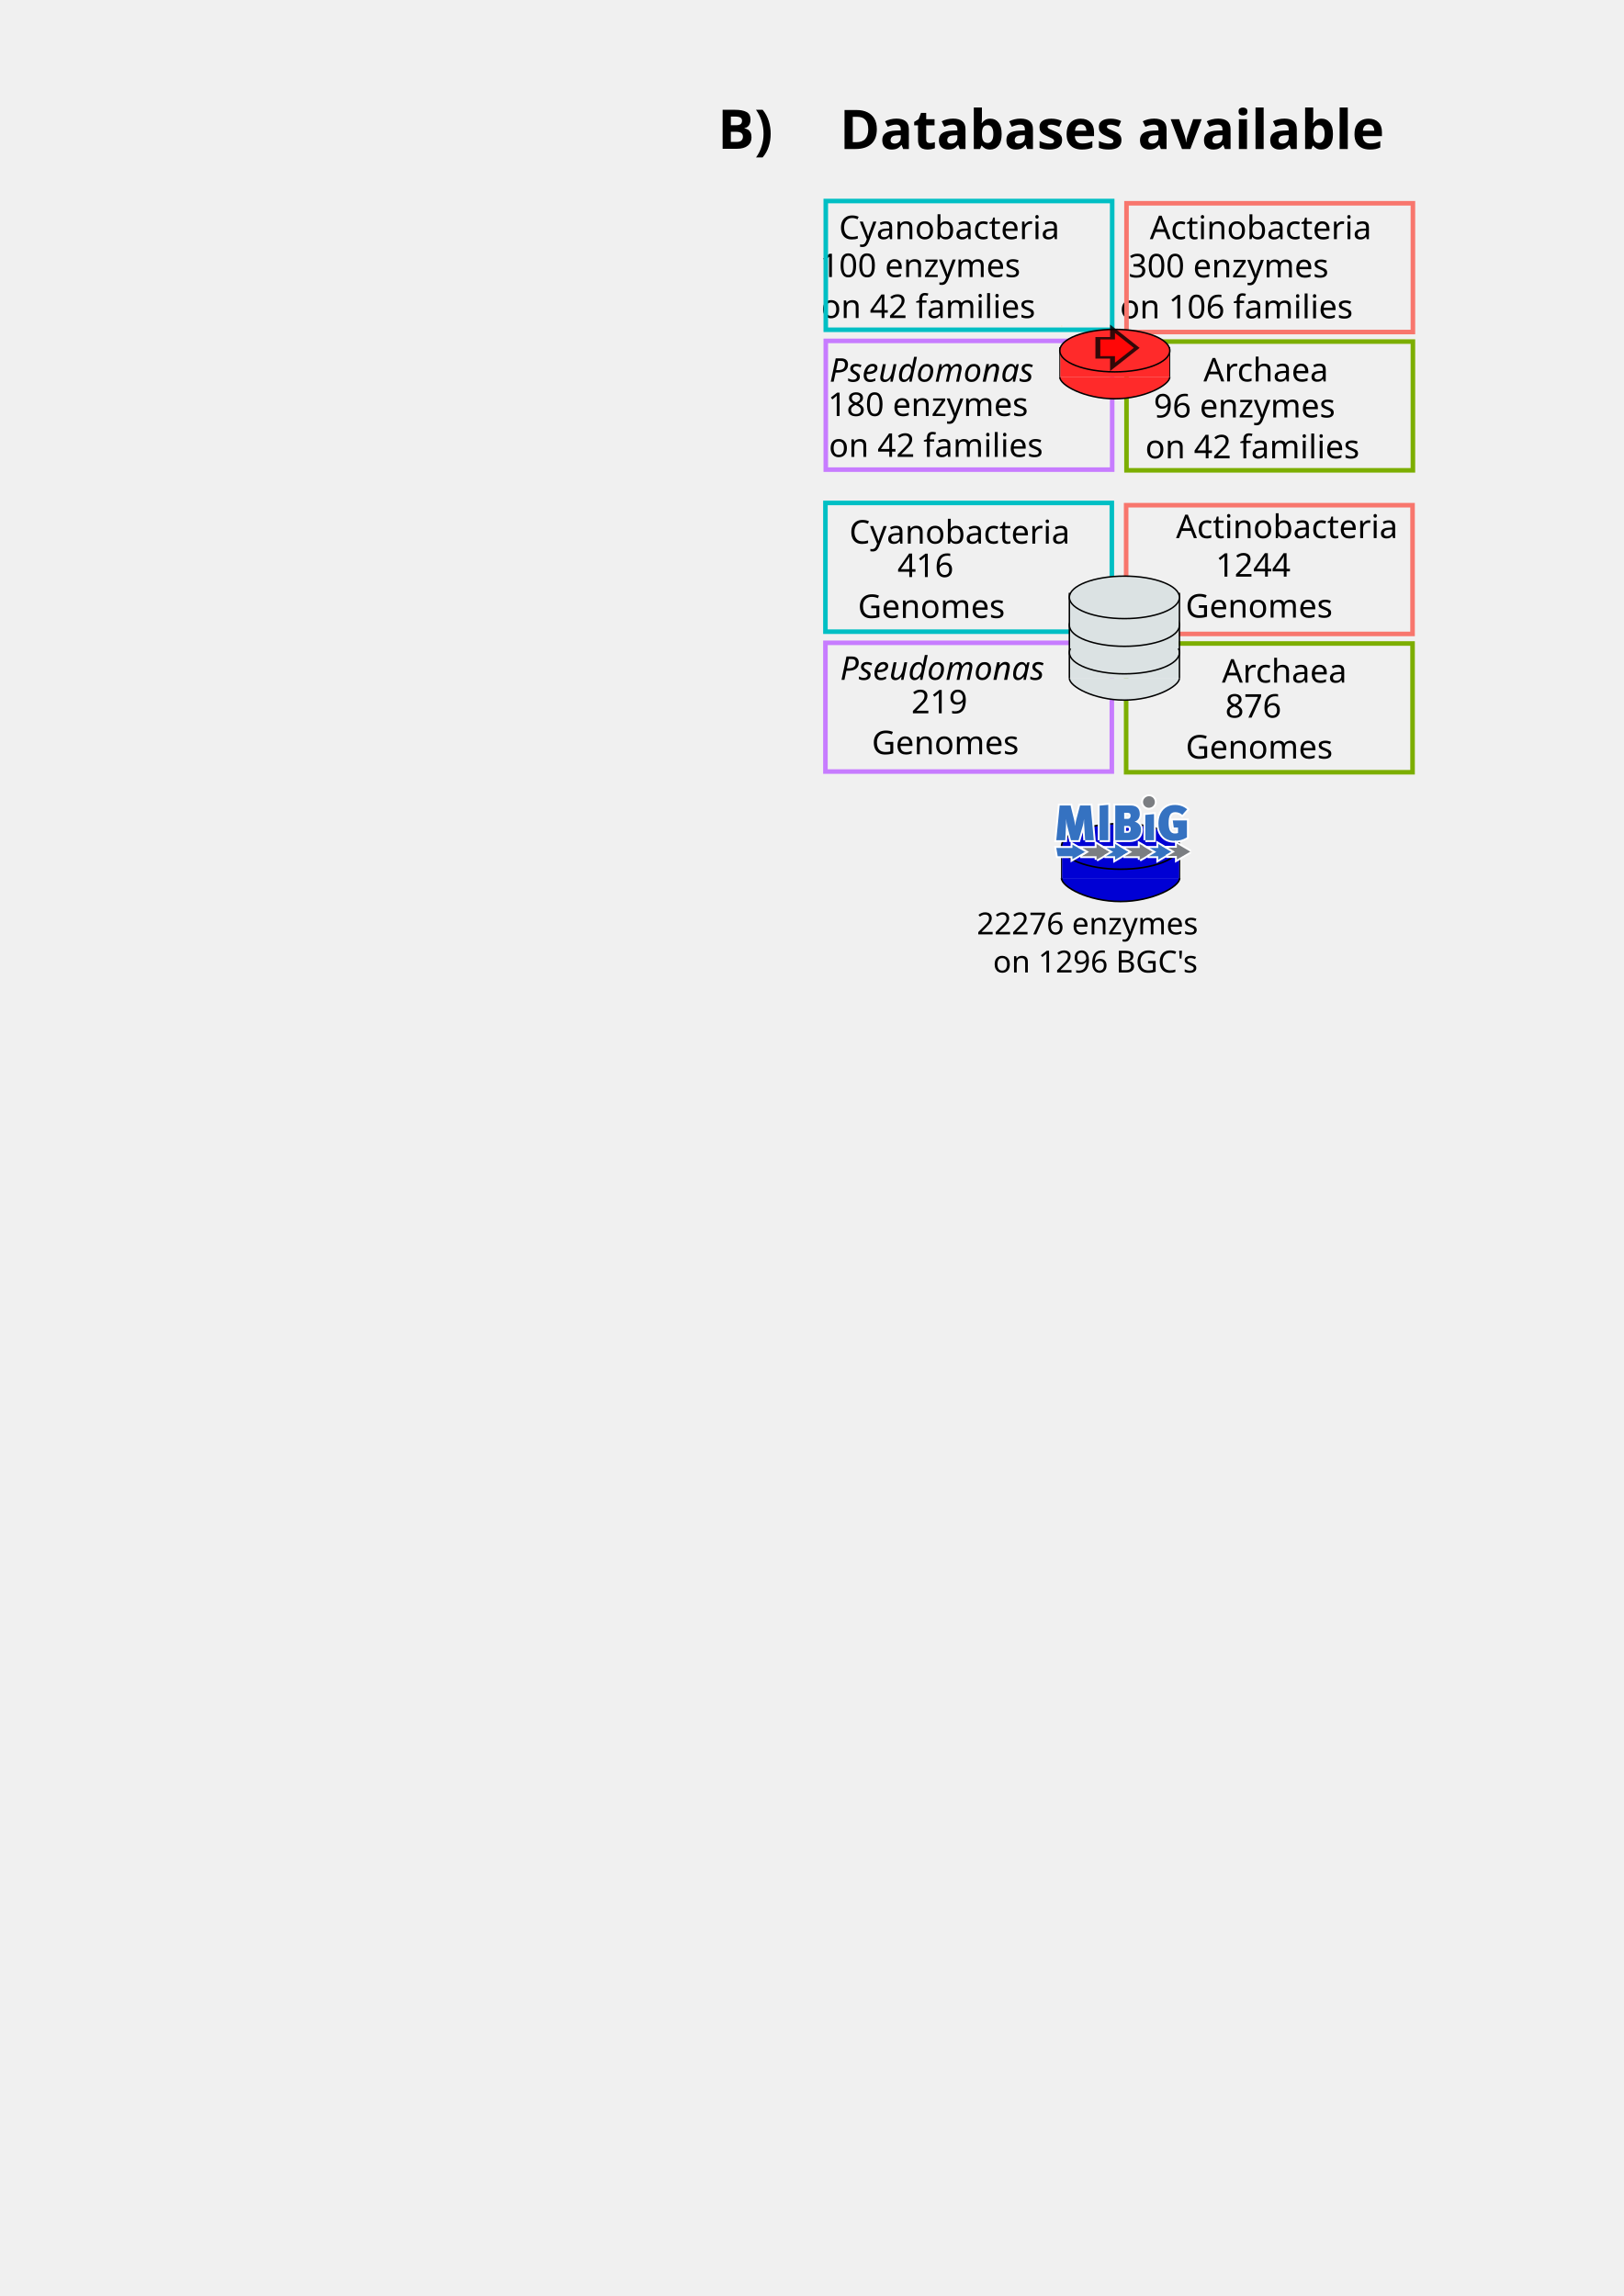
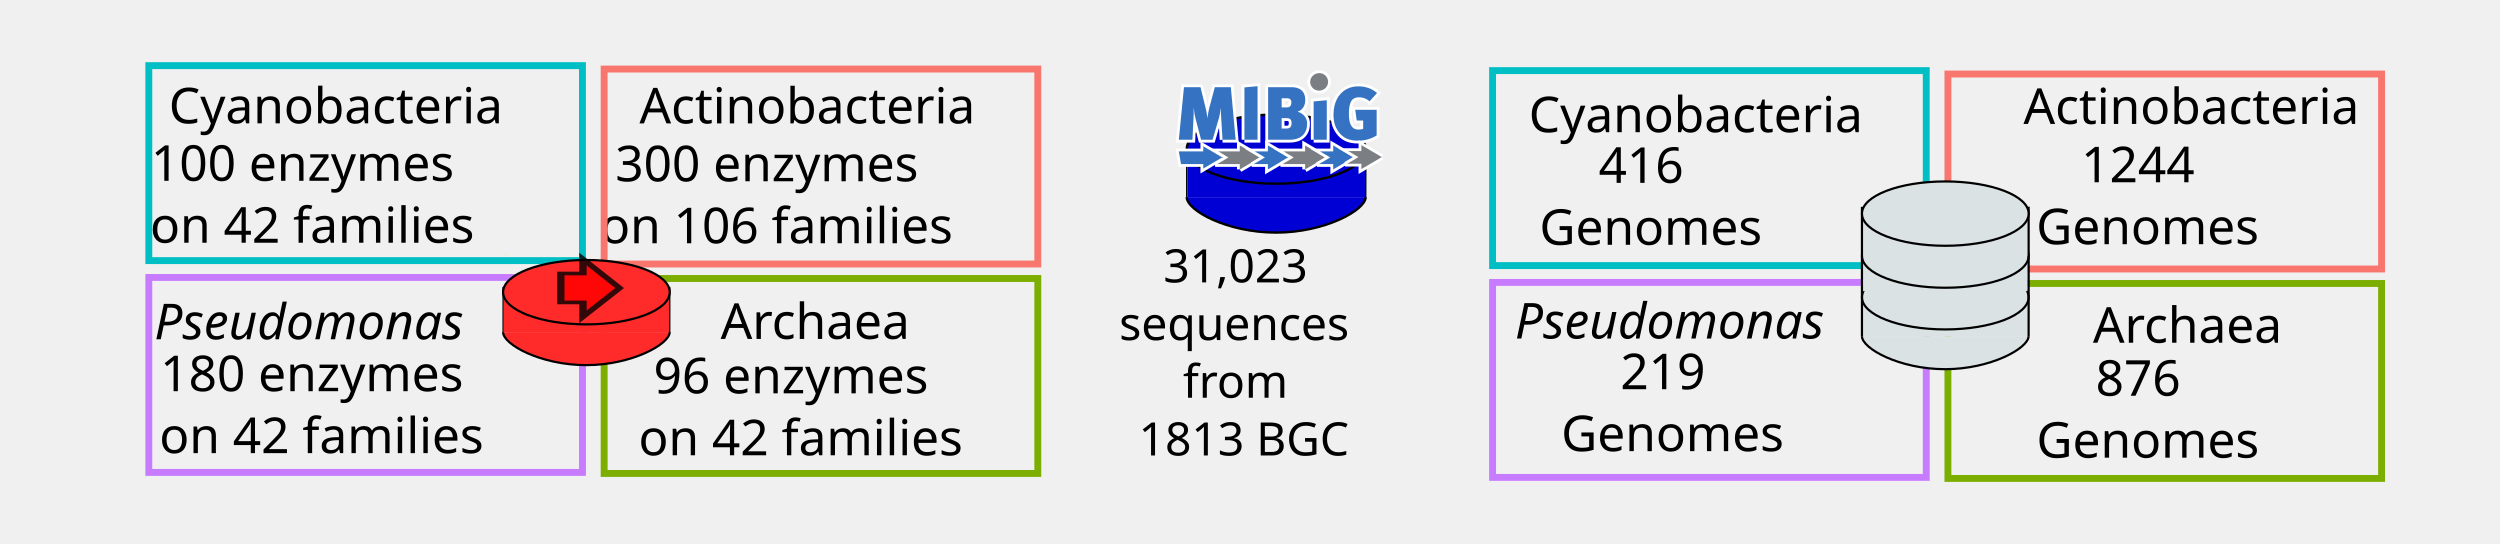
- <svg xmlns="http://www.w3.org/2000/svg" width="210mm" height="297mm" id="svg4202" version="1.1">
+ <svg xmlns="http://www.w3.org/2000/svg" width="230mm" height="50mm" id="svg4202" version="1.1">
  <defs id="defs4204">
-     <filter color-interpolation-filters="sRGB" id="filter5744-1-9-3-60-5-5">
+     <filter id="filter5744-1-9-3-60-5-5" style="color-interpolation-filters:sRGB">
      <feBlend id="feBlend5742-5-1-6-2-97-6" result="blend" mode="multiply" in2="BackgroundImage" />
    </filter>
    <clipPath id="clipPath3225-6" clipPathUnits="userSpaceOnUse">
-       <path id="path3223-7" d="M 0,842 H 595 V 0 H 0 z" />
+       <path id="path3223-7" d="M 0,842 H 595 V 0 H 0 Z" />
    </clipPath>
  </defs>
-   <g id="layer1">
-     <g id="g3865-7" transform="matrix(0.382277,0,0,0.382277,518.5039,373.2829)">
+   <g id="layer1" transform="translate(0,-933.5433)">
+     <g id="g3865-7" transform="matrix(0.4117331,0,0,0.4117331,412.2368,941.7541)">
      <path style="opacity:0.99;fill:#ffff00;stroke:#ffcc00;stroke-width:0.86px" id="path3097-9-3-4" class="cls-1" d="m 3.74,76.3 q 0,0.25 0,0.5" />
      <path style="opacity:0.99;fill:#ff0000;stroke:#ffcc00;stroke-width:0.86px" id="path3099-3-6-0" class="cls-2" d="M 130.95,74.57" />
      <rect style="fill:#0000d4" id="rect3923-5-6-1-6" class="cls-3" x="1.64" y="111.2" width="150" height="35.55" />
      <path style="fill:#0000d4;stroke:#000000;stroke-width:2px;stroke-miterlimit:3.9" id="path3105-7-5-0-2-4" class="cls-4" d="m 152.11,146.57 c -0.12,11.08 -34.8,29.92 -75.6,29.92 C 34.81,176.49 1,157.68 1,146.6" />
-       <ellipse style="fill:#0000d4;fill-opacity:1;stroke:#000000;stroke-width:2px;stroke-miterlimit:3.9" id="path3105-7-5-6-62-9-7" class="cls-5" cx="76.57" cy="106" rx="75.56" ry="29.19" d="m 152.13,106 c 0,16.121 -33.829,29.19 -75.56,29.19 -41.731,0 -75.56,-13.069 -75.56,-29.19 0,-16.121 33.829,-29.19 75.56,-29.19 41.731,0 75.56,13.069 75.56,29.19 z" />
+       <ellipse style="fill:#0000d4;fill-opacity:1;stroke:#000000;stroke-width:2px;stroke-miterlimit:3.9" id="path3105-7-5-6-62-9-7" class="cls-5" cx="76.57" cy="106" rx="75.56" ry="29.19" />
      <path style="fill:none;stroke:#000000;stroke-width:1.219px;stroke-miterlimit:3.9" id="rect3923-7-4-4" class="cls-9" d="m 1,102.997 v 43.609 m 151.14,-43.654 c 0,14.554 0.12,29.104 0,43.658" />
    </g>
-     <g transform="matrix(0.9069242,0,0,-0.9069242,478.4475,1127.661)" id="g3217-8">
+     <g transform="matrix(0.9768066,0,0,-0.9768066,369.0939,1754.26)" id="g3217-8">
      <g id="g3219-5">
        <g clip-path="url(#clipPath3225-6)" id="g3221-8">
          <g transform="translate(57.3267,790.4507)" id="g3227-2">
-             <path id="path3229-6" style="fill:none;stroke:#ffffff;stroke-width:2;stroke-linecap:butt;stroke-linejoin:miter;stroke-miterlimit:10;stroke-opacity:1;stroke-dasharray:none" d="m 0,0 -0.457,7.546 c -0.08,1.182 -0.133,2.148 -0.133,3.76 H -0.617 C -0.832,9.722 -0.966,8.782 -1.262,7.788 L -3.544,0 h -4.083 l -1.986,7.573 c -0.27,1.047 -0.485,2.094 -0.618,3.76 h -0.027 c 0,-1.666 0,-2.686 -0.081,-3.867 L -10.715,0 h -4.834 l 1.826,18.718 h 5.882 l 1.825,-7.412 c 0.27,-1.047 0.457,-2.041 0.618,-3.545 h 0.027 c 0.162,1.424 0.375,2.337 0.726,3.813 l 1.907,7.144 H 2.955 L 4.673,0 H 0" />
+             <path id="path3229-6" style="fill:none;stroke:#ffffff;stroke-width:2;stroke-linecap:butt;stroke-linejoin:miter;stroke-miterlimit:10;stroke-dasharray:none;stroke-opacity:1" d="m 0,0 -0.457,7.546 c -0.08,1.182 -0.133,2.148 -0.133,3.76 H -0.617 C -0.832,9.722 -0.966,8.782 -1.262,7.788 L -3.544,0 h -4.083 l -1.986,7.573 c -0.27,1.047 -0.485,2.094 -0.618,3.76 h -0.027 c 0,-1.666 0,-2.686 -0.081,-3.867 L -10.715,0 h -4.834 l 1.826,18.718 h 5.882 l 1.825,-7.412 c 0.27,-1.047 0.457,-2.041 0.618,-3.545 h 0.027 c 0.162,1.424 0.375,2.337 0.726,3.813 l 1.907,7.144 H 2.955 L 4.673,0 H 0" />
          </g>
          <g transform="translate(57.3267,790.4507)" id="g3231-0">
            <path id="path3233-6" style="fill:#3572c1;fill-opacity:1;fill-rule:nonzero;stroke:none" d="m 0,0 -0.457,7.546 c -0.08,1.182 -0.133,2.148 -0.133,3.76 H -0.617 C -0.832,9.722 -0.966,8.782 -1.262,7.788 L -3.544,0 h -4.083 l -1.986,7.573 c -0.27,1.047 -0.485,2.094 -0.618,3.76 h -0.027 c 0,-1.666 0,-2.686 -0.081,-3.867 L -10.715,0 h -4.834 l 1.826,18.718 h 5.882 l 1.825,-7.412 c 0.27,-1.047 0.457,-2.041 0.618,-3.545 h 0.027 c 0.162,1.424 0.375,2.337 0.726,3.813 l 1.907,7.144 H 2.955 L 4.673,0 H 0" />
          </g>
          <g transform="translate(65.127,790.4507)" id="g3235-6">
-             <path id="path3237-4" style="fill:none;stroke:#ffffff;stroke-width:2;stroke-linecap:butt;stroke-linejoin:miter;stroke-miterlimit:10;stroke-opacity:1;stroke-dasharray:none" d="m 0,0 v 18.643 l 4.673,0.429 V 0 H 0" />
+             <path id="path3237-4" style="fill:none;stroke:#ffffff;stroke-width:2;stroke-linecap:butt;stroke-linejoin:miter;stroke-miterlimit:10;stroke-dasharray:none;stroke-opacity:1" d="m 0,0 v 18.643 l 4.673,0.429 V 0 H 0" />
          </g>
          <g transform="translate(65.127,790.4507)" id="g3239-6">
-             <path id="path3241-2" style="fill:#3572c1;fill-opacity:1;fill-rule:nonzero;stroke:none" d="m 0,0 v 18.643 l 4.673,0.429 V 0 z" />
+             <path id="path3241-2" style="fill:#3572c1;fill-opacity:1;fill-rule:nonzero;stroke:none" d="m 0,0 v 18.643 l 4.673,0.429 V 0 Z" />
          </g>
          <g transform="translate(80.1426,798.1577)" id="g3243-8">
-             <path id="path3245-9" style="fill:none;stroke:#ffffff;stroke-width:2;stroke-linecap:butt;stroke-linejoin:miter;stroke-miterlimit:10;stroke-opacity:1;stroke-dasharray:none" d="m 0,0 h -1.771 v -3.706 h 1.826 c 1.209,0 1.718,0.779 1.718,1.934 C 1.773,-0.832 1.478,0 0,0 z m -1.771,7.063 v -3.25 h 1.906 c 1.154,0 1.558,0.807 1.558,1.773 0,0.968 -0.483,1.477 -1.611,1.477 z m 2.792,-14.77 h -7.6 v 18.718 h 8.298 c 2.713,0 4.915,-1.155 4.915,-4.592 0,-1.692 -0.697,-3.465 -2.767,-4.136 1.828,-0.483 3.438,-1.96 3.438,-4.216 0,-3.41 -2.014,-5.774 -6.284,-5.774" />
+             <path id="path3245-9" style="fill:none;stroke:#ffffff;stroke-width:2;stroke-linecap:butt;stroke-linejoin:miter;stroke-miterlimit:10;stroke-dasharray:none;stroke-opacity:1" d="m 0,0 h -1.771 v -3.706 h 1.826 c 1.209,0 1.718,0.779 1.718,1.934 C 1.773,-0.832 1.478,0 0,0 Z m -1.771,7.063 v -3.25 h 1.906 c 1.154,0 1.558,0.807 1.558,1.773 0,0.968 -0.483,1.477 -1.611,1.477 z m 2.792,-14.77 h -7.6 v 18.718 h 8.298 c 2.713,0 4.915,-1.155 4.915,-4.592 0,-1.692 -0.697,-3.465 -2.767,-4.136 1.828,-0.483 3.438,-1.96 3.438,-4.216 0,-3.41 -2.014,-5.774 -6.284,-5.774" />
          </g>
          <g transform="translate(80.1426,798.1577)" id="g3247-6">
            <path id="path3249-0" style="fill:#3572c1;fill-opacity:1;fill-rule:nonzero;stroke:none" d="m 0,0 h -1.771 v -3.706 h 1.826 c 1.209,0 1.718,0.779 1.718,1.934 C 1.773,-0.832 1.478,0 0,0 m -1.771,7.063 v -3.25 h 1.906 c 1.154,0 1.558,0.807 1.558,1.773 0,0.968 -0.483,1.477 -1.611,1.477 z m 2.792,-14.77 h -7.6 v 18.718 h 8.298 c 2.713,0 4.915,-1.155 4.915,-4.592 0,-1.692 -0.697,-3.465 -2.767,-4.136 1.828,-0.483 3.438,-1.96 3.438,-4.216 0,-3.41 -2.014,-5.774 -6.284,-5.774" />
          </g>
          <g transform="translate(89.7656,790.4507)" id="g3251-7">
-             <path id="path3253-0" style="fill:none;stroke:#ffffff;stroke-width:2;stroke-linecap:butt;stroke-linejoin:miter;stroke-miterlimit:10;stroke-opacity:1;stroke-dasharray:none" d="m 0,0 v 13.643 l 4.673,0.429 V 0 H 0" />
+             <path id="path3253-0" style="fill:none;stroke:#ffffff;stroke-width:2;stroke-linecap:butt;stroke-linejoin:miter;stroke-miterlimit:10;stroke-dasharray:none;stroke-opacity:1" d="m 0,0 v 13.643 l 4.673,0.429 V 0 H 0" />
          </g>
          <g transform="translate(89.7656,790.4507)" id="g3255-1">
-             <path id="path3257-0" style="fill:#3572c1;fill-opacity:1;fill-rule:nonzero;stroke:none" d="m 0,0 v 13.643 l 4.673,0.429 V 0 z" />
+             <path id="path3257-0" style="fill:#3572c1;fill-opacity:1;fill-rule:nonzero;stroke:none" d="m 0,0 v 13.643 l 4.673,0.429 V 0 Z" />
          </g>
          <g transform="translate(105.4531,790.1284)" id="g3259-1">
-             <path id="path3261-3" style="fill:none;stroke:#ffffff;stroke-width:2;stroke-linecap:butt;stroke-linejoin:miter;stroke-miterlimit:10;stroke-opacity:1;stroke-dasharray:none" d="M 0,0 C -3.115,0 -5.264,0.994 -6.848,3.196 -8.11,4.968 -8.62,6.768 -8.62,9.318 c 0,4.001 1.585,7.439 4.699,9.05 1.397,0.726 2.578,0.967 4.271,0.967 2.443,0 4.726,-0.805 6.525,-2.362 L 4.217,13.991 c -0.994,0.967 -2.391,1.451 -3.814,1.451 -2.524,0 -3.544,-1.746 -3.544,-5.935 0,-3.733 1.101,-5.559 3.329,-5.559 0.618,0 1.236,0.053 1.746,0.268 V 7.17 h -2.283 l -0.537,3.813 H 6.74 V 1.854 C 4.593,0.536 2.418,0 0,0" />
+             <path id="path3261-3" style="fill:none;stroke:#ffffff;stroke-width:2;stroke-linecap:butt;stroke-linejoin:miter;stroke-miterlimit:10;stroke-dasharray:none;stroke-opacity:1" d="M 0,0 C -3.115,0 -5.264,0.994 -6.848,3.196 -8.11,4.968 -8.62,6.768 -8.62,9.318 c 0,4.001 1.585,7.439 4.699,9.05 1.397,0.726 2.578,0.967 4.271,0.967 2.443,0 4.726,-0.805 6.525,-2.362 L 4.217,13.991 c -0.994,0.967 -2.391,1.451 -3.814,1.451 -2.524,0 -3.544,-1.746 -3.544,-5.935 0,-3.733 1.101,-5.559 3.329,-5.559 0.618,0 1.236,0.053 1.746,0.268 V 7.17 h -2.283 l -0.537,3.813 H 6.74 V 1.854 C 4.593,0.536 2.418,0 0,0" />
          </g>
          <g transform="translate(105.4531,790.1284)" id="g3263-7">
            <path id="path3265-7" style="fill:#3572c1;fill-opacity:1;fill-rule:nonzero;stroke:none" d="M 0,0 C -3.115,0 -5.264,0.994 -6.848,3.196 -8.11,4.968 -8.62,6.768 -8.62,9.318 c 0,4.001 1.585,7.439 4.699,9.05 1.397,0.726 2.578,0.967 4.271,0.967 2.443,0 4.726,-0.805 6.525,-2.362 L 4.217,13.991 c -0.994,0.967 -2.391,1.451 -3.814,1.451 -2.524,0 -3.544,-1.746 -3.544,-5.935 0,-3.733 1.101,-5.559 3.329,-5.559 0.618,0 1.236,0.053 1.746,0.268 V 7.17 h -2.283 l -0.537,3.813 H 6.74 V 1.854 C 4.593,0.536 2.418,0 0,0" />
          </g>
          <g transform="translate(91.6836,807.9321)" id="g3267-2">
-             <path id="path3269-6" style="fill:none;stroke:#ffffff;stroke-width:2;stroke-linecap:butt;stroke-linejoin:miter;stroke-miterlimit:10;stroke-opacity:1;stroke-dasharray:none" d="m 0,0 c -1.722,0 -3.156,1.401 -3.156,3.123 0,1.721 1.466,3.124 3.25,3.124 C 1.848,6.247 3.22,4.844 3.22,3.123 3.22,1.401 1.785,0 0,0" />
+             <path id="path3269-6" style="fill:none;stroke:#ffffff;stroke-width:2;stroke-linecap:butt;stroke-linejoin:miter;stroke-miterlimit:10;stroke-dasharray:none;stroke-opacity:1" d="m 0,0 c -1.722,0 -3.156,1.401 -3.156,3.123 0,1.721 1.466,3.124 3.25,3.124 C 1.848,6.247 3.22,4.844 3.22,3.123 3.22,1.401 1.785,0 0,0" />
          </g>
          <g transform="translate(91.6836,807.9321)" id="g3271-4">
            <path id="path3273-5" style="fill:#7b7e82;fill-opacity:1;fill-rule:nonzero;stroke:none" d="m 0,0 c -1.722,0 -3.156,1.401 -3.156,3.123 0,1.721 1.466,3.124 3.25,3.124 C 1.848,6.247 3.22,4.844 3.22,3.123 3.22,1.401 1.785,0 0,0" />
          </g>
          <g transform="translate(63.4727,779.9009)" id="g3275-2">
-             <path id="path3277-0" style="fill:none;stroke:#ffffff;stroke-width:2;stroke-linecap:butt;stroke-linejoin:miter;stroke-miterlimit:10;stroke-opacity:1;stroke-dasharray:none" d="M 0,0 7.274,4.268 0,8.535 V 6.398 H -7.656 L -4.775,4.686 -4.049,4.268 -4.736,3.848 -7.93,1.961 -7.919,1.898 H 0 V 0" />
+             <path id="path3277-0" style="fill:none;stroke:#ffffff;stroke-width:2;stroke-linecap:butt;stroke-linejoin:miter;stroke-miterlimit:10;stroke-dasharray:none;stroke-opacity:1" d="M 0,0 7.274,4.268 0,8.535 V 6.398 H -7.656 L -4.775,4.686 -4.049,4.268 -4.736,3.848 -7.93,1.961 -7.919,1.898 H 0 V 0" />
          </g>
          <g transform="translate(63.4727,779.9009)" id="g3279-2">
-             <path id="path3281-9" style="fill:#7b7e82;fill-opacity:1;fill-rule:nonzero;stroke:none" d="M 0,0 7.274,4.268 0,8.535 V 6.398 H -7.656 L -4.775,4.686 -4.049,4.268 -4.736,3.848 -7.93,1.961 -7.919,1.898 H 0 z" />
+             <path id="path3281-9" style="fill:#7b7e82;fill-opacity:1;fill-rule:nonzero;stroke:none" d="M 0,0 7.274,4.268 0,8.535 V 6.398 H -7.656 L -4.775,4.686 -4.049,4.268 -4.736,3.848 -7.93,1.961 -7.919,1.898 H 0 Z" />
          </g>
          <g transform="translate(57.2227,784.1685)" id="g3283-0">
-             <path id="path3285-9" style="fill:none;stroke:#ffffff;stroke-width:2;stroke-linecap:butt;stroke-linejoin:miter;stroke-miterlimit:10;stroke-opacity:1;stroke-dasharray:none" d="M 0,0 -6.75,3.959 V 2.131 h -8.695 l 0.776,-4.5 H -6.75 V -3.96 L 0,0" />
+             <path id="path3285-9" style="fill:none;stroke:#ffffff;stroke-width:2;stroke-linecap:butt;stroke-linejoin:miter;stroke-miterlimit:10;stroke-dasharray:none;stroke-opacity:1" d="M 0,0 -6.75,3.959 V 2.131 h -8.695 l 0.776,-4.5 H -6.75 V -3.96 L 0,0" />
          </g>
          <g transform="translate(57.2227,784.1685)" id="g3287-9">
-             <path id="path3289-4" style="fill:#3572c1;fill-opacity:1;fill-rule:nonzero;stroke:none" d="M 0,0 -6.75,3.959 V 2.131 h -8.695 l 0.776,-4.5 H -6.75 V -3.96 z" />
+             <path id="path3289-4" style="fill:#3572c1;fill-opacity:1;fill-rule:nonzero;stroke:none" d="M 0,0 -6.75,3.959 V 2.131 h -8.695 l 0.776,-4.5 H -6.75 V -3.96 Z" />
          </g>
          <g transform="translate(80.7471,784.1685)" id="g3291-5">
-             <path id="path3293-1" style="fill:none;stroke:#ffffff;stroke-width:2;stroke-linecap:butt;stroke-linejoin:miter;stroke-miterlimit:10;stroke-opacity:1;stroke-dasharray:none" d="M 0,0 -7.274,4.268 V 2.131 h -4.657 L -9.05,0.418 -8.323,0 l -0.688,-0.42 -3.193,-1.887 0.011,-0.062 h 4.919 V -4.268 L 0,0" />
+             <path id="path3293-1" style="fill:none;stroke:#ffffff;stroke-width:2;stroke-linecap:butt;stroke-linejoin:miter;stroke-miterlimit:10;stroke-dasharray:none;stroke-opacity:1" d="M 0,0 -7.274,4.268 V 2.131 h -4.657 L -9.05,0.418 -8.323,0 l -0.688,-0.42 -3.193,-1.887 0.011,-0.062 h 4.919 V -4.268 L 0,0" />
          </g>
          <g transform="translate(80.7471,784.1685)" id="g3295-0">
            <path id="path3297-3" style="fill:#3572c1;fill-opacity:1;fill-rule:nonzero;stroke:none" d="M 0,0 -7.274,4.268 V 2.131 h -4.657 L -9.05,0.418 -8.323,0 l -0.688,-0.42 -3.193,-1.887 0.011,-0.062 h 4.919 v -1.899 z" />
          </g>
          <g transform="translate(86.7227,779.9009)" id="g3299-7">
-             <path id="path3301-8" style="fill:none;stroke:#ffffff;stroke-width:2;stroke-linecap:butt;stroke-linejoin:miter;stroke-miterlimit:10;stroke-opacity:1;stroke-dasharray:none" d="M 0,0 7.274,4.268 0,8.535 V 6.398 H -7.656 L -4.775,4.686 -4.049,4.268 -4.736,3.848 -7.93,1.961 -7.919,1.898 H 0 V 0" />
+             <path id="path3301-8" style="fill:none;stroke:#ffffff;stroke-width:2;stroke-linecap:butt;stroke-linejoin:miter;stroke-miterlimit:10;stroke-dasharray:none;stroke-opacity:1" d="M 0,0 7.274,4.268 0,8.535 V 6.398 H -7.656 L -4.775,4.686 -4.049,4.268 -4.736,3.848 -7.93,1.961 -7.919,1.898 H 0 V 0" />
          </g>
          <g transform="translate(86.7227,779.9009)" id="g3303-8">
-             <path id="path3305-6" style="fill:#7b7e82;fill-opacity:1;fill-rule:nonzero;stroke:none" d="M 0,0 7.274,4.268 0,8.535 V 6.398 H -7.656 L -4.775,4.686 -4.049,4.268 -4.736,3.848 -7.93,1.961 -7.919,1.898 H 0 z" />
+             <path id="path3305-6" style="fill:#7b7e82;fill-opacity:1;fill-rule:nonzero;stroke:none" d="M 0,0 7.274,4.268 0,8.535 V 6.398 H -7.656 L -4.775,4.686 -4.049,4.268 -4.736,3.848 -7.93,1.961 -7.919,1.898 H 0 Z" />
          </g>
          <g transform="translate(103.9971,784.1685)" id="g3307-0">
-             <path id="path3309-4" style="fill:none;stroke:#ffffff;stroke-width:2;stroke-linecap:butt;stroke-linejoin:miter;stroke-miterlimit:10;stroke-opacity:1;stroke-dasharray:none" d="M 0,0 -7.274,4.268 V 2.131 h -4.657 L -9.05,0.418 -8.323,0 l -0.688,-0.42 -3.193,-1.887 0.011,-0.062 h 4.919 V -4.268 L 0,0" />
+             <path id="path3309-4" style="fill:none;stroke:#ffffff;stroke-width:2;stroke-linecap:butt;stroke-linejoin:miter;stroke-miterlimit:10;stroke-dasharray:none;stroke-opacity:1" d="M 0,0 -7.274,4.268 V 2.131 h -4.657 L -9.05,0.418 -8.323,0 l -0.688,-0.42 -3.193,-1.887 0.011,-0.062 h 4.919 V -4.268 L 0,0" />
          </g>
          <g transform="translate(103.9971,784.1685)" id="g3311-6">
            <path id="path3313-7" style="fill:#3572c1;fill-opacity:1;fill-rule:nonzero;stroke:none" d="M 0,0 -7.274,4.268 V 2.131 h -4.657 L -9.05,0.418 -8.323,0 l -0.688,-0.42 -3.193,-1.887 0.011,-0.062 h 4.919 v -1.899 z" />
          </g>
          <g transform="translate(114.0273,784.2896)" id="g3315-6">
-             <path id="path3317-0" style="fill:none;stroke:#ffffff;stroke-width:2;stroke-linecap:butt;stroke-linejoin:miter;stroke-miterlimit:10;stroke-opacity:1;stroke-dasharray:none" d="M 0,0 -7.274,4.267 V 2.131 h -4.657 L -9.05,0.418 -8.323,0 l -0.688,-0.42 -3.193,-1.887 0.011,-0.062 h 4.919 v -1.9 L 0,0" />
+             <path id="path3317-0" style="fill:none;stroke:#ffffff;stroke-width:2;stroke-linecap:butt;stroke-linejoin:miter;stroke-miterlimit:10;stroke-dasharray:none;stroke-opacity:1" d="M 0,0 -7.274,4.267 V 2.131 h -4.657 L -9.05,0.418 -8.323,0 l -0.688,-0.42 -3.193,-1.887 0.011,-0.062 h 4.919 v -1.9 L 0,0" />
          </g>
          <g transform="translate(114.0273,784.2896)" id="g3319-9">
            <path id="path3321-7" style="fill:#7b7e82;fill-opacity:1;fill-rule:nonzero;stroke:none" d="M 0,0 -7.274,4.267 V 2.131 h -4.657 L -9.05,0.418 -8.323,0 l -0.688,-0.42 -3.193,-1.887 0.011,-0.062 h 4.919 v -1.9 z" />
          </g>
        </g>
      </g>
    </g>
-     <text id="text3877-9-9" y="135.619" x="614.097" style="font-size:14.9px;font-style:normal;font-weight:normal;line-height:0%;letter-spacing:0px;word-spacing:0px;fill:#000000;fill-opacity:1;stroke:none;font-family:sans-serif" xml:space="preserve">
-       <tspan id="tspan861-1-37" style="font-size:16px;text-align:center;line-height:1.25;text-anchor:middle;font-family:sans-serif" y="135.619" x="614.097">300 enzymes</tspan>
-       <tspan style="font-size:16px;text-align:center;line-height:1.25;text-anchor:middle;font-family:sans-serif" y="155.619" x="614.097" id="tspan4057-8">on 106 families</tspan>
+     <text id="text3877-9-9" y="996.582" x="278.398" style="font-style:normal;font-weight:normal;font-size:12.925px;line-height:0%;font-family:sans-serif;letter-spacing:0px;word-spacing:0px;fill:#000000;fill-opacity:1;stroke:none;stroke-width:1.077" xml:space="preserve">
+       <tspan id="tspan861-1-37" style="font-size:17.233px;line-height:1.25;font-family:sans-serif;text-align:center;text-anchor:middle;stroke-width:1.077" y="996.582" x="278.398">300 enzymes</tspan>
+       <tspan style="font-size:17.233px;line-height:1.25;font-family:sans-serif;text-align:center;text-anchor:middle;stroke-width:1.077" y="1018.123" x="278.398" id="tspan4057-8">on 106 families</tspan>
    </text>
-     <text id="text3877-3-4-9-7" y="281.931" x="622.742" style="font-size:11.175px;font-style:normal;font-weight:normal;line-height:0%;letter-spacing:0px;word-spacing:0px;fill:#000000;fill-opacity:1;stroke:none;font-family:sans-serif" xml:space="preserve">
-       <tspan style="font-size:16px;text-align:center;line-height:1.25;text-anchor:middle;font-family:sans-serif" y="281.931" x="622.742" id="tspan3879-6-9-1-13">1244</tspan>
-       <tspan style="font-size:16px;text-align:center;line-height:1.25;text-anchor:middle;font-family:sans-serif" y="301.931" x="622.742" id="tspan4035-8">Genomes</tspan>
+     <text id="text3877-3-4-9-7" y="996.917" x="755.15" style="font-style:normal;font-weight:normal;font-size:12.925px;line-height:0%;font-family:sans-serif;letter-spacing:0px;word-spacing:0px;fill:#000000;fill-opacity:1;stroke:none;stroke-width:1.077" xml:space="preserve">
+       <tspan style="font-size:17.233px;line-height:1.25;font-family:sans-serif;text-align:center;text-anchor:middle;stroke-width:1.077" y="996.917" x="755.15" id="tspan3879-6-9-1-13">1244</tspan>
+       <tspan style="font-size:17.233px;line-height:1.25;font-family:sans-serif;text-align:center;text-anchor:middle;stroke-width:1.077" y="1018.459" x="755.15" id="tspan4035-8">Genomes</tspan>
    </text>
-     <text id="text3877-3-4-4-0" y="263.096" x="574.878" style="font-size:11.175px;font-style:normal;font-weight:normal;line-height:0%;letter-spacing:0px;word-spacing:0px;fill:#000000;fill-opacity:1;stroke:none;font-family:sans-serif" xml:space="preserve">
-       <tspan style="font-size:16px;line-height:1.25;font-family:sans-serif" y="263.096" x="574.878" id="tspan3879-6-9-4-9">Actinobacteria</tspan>
+     <text id="text3877-3-4-4-0" y="976.631" x="703.599" style="font-style:normal;font-weight:normal;font-size:12.925px;line-height:0%;font-family:sans-serif;letter-spacing:0px;word-spacing:0px;fill:#000000;fill-opacity:1;stroke:none;stroke-width:1.077" xml:space="preserve">
+       <tspan style="font-size:17.233px;line-height:1.25;font-family:sans-serif;stroke-width:1.077" y="976.631" x="703.599" id="tspan3879-6-9-4-9">Actinobacteria</tspan>
    </text>
-     <text id="text3877-3-4-4-0-7" y="116.926" x="562.052" style="font-size:11.175px;font-style:normal;font-weight:normal;line-height:0%;letter-spacing:0px;word-spacing:0px;fill:#000000;fill-opacity:1;stroke:none;font-family:sans-serif" xml:space="preserve">
-       <tspan style="font-size:16px;line-height:1.25;font-family:sans-serif" y="116.926" x="562.052" id="tspan3879-6-9-4-9-9">Actinobacteria</tspan>
+     <text id="text3877-3-4-4-0-7" y="976.449" x="222.343" style="font-style:normal;font-weight:normal;font-size:12.925px;line-height:0%;font-family:sans-serif;letter-spacing:0px;word-spacing:0px;fill:#000000;fill-opacity:1;stroke:none;stroke-width:1.077" xml:space="preserve">
+       <tspan style="font-size:17.233px;line-height:1.25;font-family:sans-serif;stroke-width:1.077" y="976.449" x="222.343" id="tspan3879-6-9-4-9-9">Actinobacteria</tspan>
    </text>
-     <text id="text3877-3-4-4-8-3-7" y="186.621" x="405.441" style="font-size:11.175px;font-style:normal;font-weight:normal;line-height:0%;letter-spacing:0px;word-spacing:0px;fill:#000000;fill-opacity:1;stroke:none;font-family:sans-serif" xml:space="preserve">
-       <tspan style="font-size:16px;font-style:italic;line-height:1.25;font-family:sans-serif" y="186.621" x="405.441" id="tspan3879-6-9-4-8-7-5">Pseudomonas</tspan>
+     <text id="text3877-3-4-4-8-3-7" y="1051.514" x="53.664" style="font-style:normal;font-weight:normal;font-size:12.925px;line-height:0%;font-family:sans-serif;letter-spacing:0px;word-spacing:0px;fill:#000000;fill-opacity:1;stroke:none;stroke-width:1.077" xml:space="preserve">
+       <tspan style="font-style:italic;font-size:17.233px;line-height:1.25;font-family:sans-serif;stroke-width:1.077" y="1051.514" x="53.664" id="tspan3879-6-9-4-8-7-5">Pseudomonas</tspan>
    </text>
-     <text id="text3877-3-4-4-8-3-1" y="332.385" x="410.695" style="font-size:11.175px;font-style:normal;font-weight:normal;line-height:0%;letter-spacing:0px;word-spacing:0px;fill:#000000;fill-opacity:1;stroke:none;font-family:sans-serif" xml:space="preserve">
-       <tspan style="font-size:16px;font-style:italic;line-height:1.25;font-family:sans-serif" y="332.385" x="410.695" id="tspan3879-6-9-4-8-7-7">Pseudomonas</tspan>
+     <text id="text3877-3-4-4-8-3-1" y="1051.259" x="526.764" style="font-style:normal;font-weight:normal;font-size:12.925px;line-height:0%;font-family:sans-serif;letter-spacing:0px;word-spacing:0px;fill:#000000;fill-opacity:1;stroke:none;stroke-width:1.077" xml:space="preserve">
+       <tspan style="font-style:italic;font-size:17.233px;line-height:1.25;font-family:sans-serif;stroke-width:1.077" y="1051.259" x="526.764" id="tspan3879-6-9-4-8-7-7">Pseudomonas</tspan>
    </text>
-     <text id="text3877-9-4-3-4" y="203.375" x="467.201" style="font-size:14.9px;font-style:normal;font-weight:normal;line-height:0%;letter-spacing:0px;word-spacing:0px;fill:#000000;fill-opacity:1;stroke:none;font-family:sans-serif" xml:space="preserve">
-       <tspan id="tspan861-1-3-3-1" style="font-size:16px;text-align:center;line-height:1.25;text-anchor:middle;font-family:sans-serif" y="203.375" x="467.201">180 enzymes</tspan>
-       <tspan style="font-size:16px;text-align:center;line-height:1.25;text-anchor:middle;font-family:sans-serif" y="223.375" x="467.201" id="tspan4057-5-3-7">on 42 families</tspan>
+     <text id="text3877-9-4-3-4" y="1069.559" x="120.183" style="font-style:normal;font-weight:normal;font-size:12.925px;line-height:0%;font-family:sans-serif;letter-spacing:0px;word-spacing:0px;fill:#000000;fill-opacity:1;stroke:none;stroke-width:1.077" xml:space="preserve">
+       <tspan id="tspan861-1-3-3-1" style="font-size:17.233px;line-height:1.25;font-family:sans-serif;text-align:center;text-anchor:middle;stroke-width:1.077" y="1069.559" x="120.183">180 enzymes</tspan>
+       <tspan style="font-size:17.233px;line-height:1.25;font-family:sans-serif;text-align:center;text-anchor:middle;stroke-width:1.077" y="1091.1" x="120.183" id="tspan4057-5-3-7">on 42 families</tspan>
    </text>
-     <text id="text3877-3-4-9-4-0-1" y="348.739" x="469.379" style="font-size:11.175px;font-style:normal;font-weight:normal;line-height:0%;letter-spacing:0px;word-spacing:0px;fill:#000000;fill-opacity:1;stroke:none;font-family:sans-serif" xml:space="preserve">
-       <tspan style="font-size:16px;text-align:center;line-height:1.25;text-anchor:middle;font-family:sans-serif" y="348.739" x="469.379" id="tspan3879-6-9-1-1-3-1">219</tspan>
-       <tspan style="font-size:16px;text-align:center;line-height:1.25;text-anchor:middle;font-family:sans-serif" y="368.739" x="469.379" id="tspan4035-2-3-1">Genomes</tspan>
+     <text id="text3877-3-4-9-4-0-1" y="1068.874" x="589.971" style="font-style:normal;font-weight:normal;font-size:12.925px;line-height:0%;font-family:sans-serif;letter-spacing:0px;word-spacing:0px;fill:#000000;fill-opacity:1;stroke:none;stroke-width:1.077" xml:space="preserve">
+       <tspan style="font-size:17.233px;line-height:1.25;font-family:sans-serif;text-align:center;text-anchor:middle;stroke-width:1.077" y="1068.874" x="589.971" id="tspan3879-6-9-1-1-3-1">219</tspan>
+       <tspan style="font-size:17.233px;line-height:1.25;font-family:sans-serif;text-align:center;text-anchor:middle;stroke-width:1.077" y="1090.415" x="589.971" id="tspan4035-2-3-1">Genomes</tspan>
    </text>
-     <text id="text3877-3-4-4-8-3-2-7" y="333.735" x="597.3" style="font-size:11.175px;font-style:normal;font-weight:normal;line-height:0%;letter-spacing:0px;word-spacing:0px;fill:#000000;fill-opacity:1;stroke:none;font-family:sans-serif" xml:space="preserve">
-       <tspan style="font-size:16px;line-height:1.25;font-family:sans-serif" y="333.735" x="597.3" id="tspan3879-6-9-4-8-7-8-0">Archaea</tspan>
+     <text id="text3877-3-4-4-8-3-2-7" y="1052.714" x="727.748" style="font-style:normal;font-weight:normal;font-size:12.925px;line-height:0%;font-family:sans-serif;letter-spacing:0px;word-spacing:0px;fill:#000000;fill-opacity:1;stroke:none;stroke-width:1.077" xml:space="preserve">
+       <tspan style="font-size:17.233px;line-height:1.25;font-family:sans-serif;stroke-width:1.077" y="1052.714" x="727.748" id="tspan3879-6-9-4-8-7-8-0">Archaea</tspan>
    </text>
-     <text id="text3877-3-4-4-8-3-2-4" y="186.503" x="588.269" style="font-size:11.175px;font-style:normal;font-weight:normal;line-height:0%;letter-spacing:0px;word-spacing:0px;fill:#000000;fill-opacity:1;stroke:none;font-family:sans-serif" xml:space="preserve">
-       <tspan style="font-size:16px;line-height:1.25;font-family:sans-serif" y="186.503" x="588.269" id="tspan3879-6-9-4-8-7-8-08">Archaea</tspan>
+     <text id="text3877-3-4-4-8-3-2-4" y="1051.387" x="250.579" style="font-style:normal;font-weight:normal;font-size:12.925px;line-height:0%;font-family:sans-serif;letter-spacing:0px;word-spacing:0px;fill:#000000;fill-opacity:1;stroke:none;stroke-width:1.077" xml:space="preserve">
+       <tspan style="font-size:17.233px;line-height:1.25;font-family:sans-serif;stroke-width:1.077" y="1051.387" x="250.579" id="tspan3879-6-9-4-8-7-8-08">Archaea</tspan>
    </text>
-     <text id="text3877-9-4-3-9-5" y="204.078" x="621.894" style="font-size:14.9px;font-style:normal;font-weight:normal;line-height:0%;letter-spacing:0px;word-spacing:0px;fill:#000000;fill-opacity:1;stroke:none;font-family:sans-serif" xml:space="preserve">
-       <tspan id="tspan861-1-3-3-6-1" style="font-size:16px;text-align:center;line-height:1.25;text-anchor:middle;font-family:sans-serif" y="204.078" x="621.894">96 enzymes</tspan>
-       <tspan style="font-size:16px;text-align:center;line-height:1.25;text-anchor:middle;font-family:sans-serif" y="224.078" x="621.894" id="tspan4057-5-3-0-6">on 42 families</tspan>
+     <text id="text3877-9-4-3-9-5" y="1070.316" x="286.796" style="font-style:normal;font-weight:normal;font-size:12.925px;line-height:0%;font-family:sans-serif;letter-spacing:0px;word-spacing:0px;fill:#000000;fill-opacity:1;stroke:none;stroke-width:1.077" xml:space="preserve">
+       <tspan id="tspan861-1-3-3-6-1" style="font-size:17.233px;line-height:1.25;font-family:sans-serif;text-align:center;text-anchor:middle;stroke-width:1.077" y="1070.316" x="286.796">96 enzymes</tspan>
+       <tspan style="font-size:17.233px;line-height:1.25;font-family:sans-serif;text-align:center;text-anchor:middle;stroke-width:1.077" y="1091.858" x="286.796" id="tspan4057-5-3-0-6">on 42 families</tspan>
    </text>
-     <text id="text3877-3-4-9-4-0-9-6" y="350.853" x="622.816" style="font-size:11.175px;font-style:normal;font-weight:normal;line-height:0%;letter-spacing:0px;word-spacing:0px;fill:#000000;fill-opacity:1;stroke:none;font-family:sans-serif" xml:space="preserve">
-       <tspan style="font-size:16px;text-align:center;line-height:1.25;text-anchor:middle;font-family:sans-serif" y="350.853" x="622.816" id="tspan3879-6-9-1-1-3-3-2">876</tspan>
-       <tspan style="font-size:16px;text-align:center;line-height:1.25;text-anchor:middle;font-family:sans-serif" y="370.853" x="622.816" id="tspan4035-2-3-9-1">Genomes</tspan>
+     <text id="text3877-3-4-9-4-0-9-6" y="1071.151" x="755.23" style="font-style:normal;font-weight:normal;font-size:12.925px;line-height:0%;font-family:sans-serif;letter-spacing:0px;word-spacing:0px;fill:#000000;fill-opacity:1;stroke:none;stroke-width:1.077" xml:space="preserve">
+       <tspan style="font-size:17.233px;line-height:1.25;font-family:sans-serif;text-align:center;text-anchor:middle;stroke-width:1.077" y="1071.151" x="755.23" id="tspan3879-6-9-1-1-3-3-2">876</tspan>
+       <tspan style="font-size:17.233px;line-height:1.25;font-family:sans-serif;text-align:center;text-anchor:middle;stroke-width:1.077" y="1092.692" x="755.23" id="tspan4035-2-3-9-1">Genomes</tspan>
    </text>
-     <rect style="fill:none;stroke:#f8766d;stroke-width:2.226;stroke-miterlimit:10;stroke-opacity:1;stroke-dasharray:none;stroke-dashoffset:0" id="rect5520" width="140" height="62.943" x="550.659" y="99.381" />
-     <rect style="fill:none;stroke:#7cae00;stroke-width:2.226;stroke-miterlimit:10;stroke-opacity:1;stroke-dasharray:none;stroke-dashoffset:0" id="rect5520-2" width="140" height="62.943" x="550.659" y="167" />
-     <rect style="fill:none;stroke:#c77cff;stroke-width:2.226;stroke-miterlimit:10;stroke-opacity:1;stroke-dasharray:none;stroke-dashoffset:0" id="rect5520-9" width="140" height="62.943" x="403.659" y="166.662" />
-     <g id="g9445" transform="translate(-722.8692,-428.5701)">
-       <text xml:space="preserve" style="font-size:11.175px;font-style:normal;font-weight:normal;line-height:0%;letter-spacing:0px;word-spacing:0px;fill:#000000;fill-opacity:1;stroke:none;font-family:sans-serif" x="1132.995" y="545.473" id="text3877-3-4-4-8-9">
+     <rect style="fill:none;stroke:#f8766d;stroke-width:2.398;stroke-miterlimit:10;stroke-dasharray:none;stroke-dashoffset:0;stroke-opacity:1" id="rect5520" width="150.788" height="67.793" x="210.072" y="957.552" />
+     <rect style="fill:none;stroke:#7cae00;stroke-width:2.398;stroke-miterlimit:10;stroke-dasharray:none;stroke-dashoffset:0;stroke-opacity:1" id="rect5520-2" width="150.788" height="67.793" x="210.072" y="1030.381" />
+     <rect style="fill:none;stroke:#c77cff;stroke-width:2.398;stroke-miterlimit:10;stroke-dasharray:none;stroke-dashoffset:0;stroke-opacity:1" id="rect5520-9" width="150.788" height="67.793" x="51.745" y="1030.017" />
+     <g id="g9445" transform="matrix(1.077054,0,0,1.077054,-1161.587,388.9196)">
+       <text xml:space="preserve" style="font-style:normal;font-weight:normal;line-height:0%;font-family:sans-serif;letter-spacing:0px;word-spacing:0px;fill:#000000;fill-opacity:1;stroke:none" x="1132.995" y="545.473" id="text3877-3-4-4-8-9">
        <tspan id="tspan3879-6-9-4-8-3" x="1132.995" y="545.473" style="font-size:16px;line-height:1.25;font-family:sans-serif">Cyanobacteria</tspan>
      </text>
-       <text xml:space="preserve" style="font-size:14.9px;font-style:normal;font-weight:normal;line-height:0%;letter-spacing:0px;word-spacing:0px;fill:#000000;fill-opacity:1;stroke:none;font-family:sans-serif" x="1190.201" y="564.033" id="text3877-9-4-37">
-         <tspan x="1190.201" y="564.033" style="font-size:16px;text-align:center;line-height:1.25;text-anchor:middle;font-family:sans-serif" id="tspan861-1-3-1">100 enzymes</tspan>
-         <tspan id="tspan4057-5-2" x="1190.201" y="584.033" style="font-size:16px;text-align:center;line-height:1.25;text-anchor:middle;font-family:sans-serif">on 42 families</tspan>
+       <text xml:space="preserve" style="font-style:normal;font-weight:normal;line-height:0%;font-family:sans-serif;letter-spacing:0px;word-spacing:0px;fill:#000000;fill-opacity:1;stroke:none" x="1190.201" y="564.033" id="text3877-9-4-37">
+         <tspan x="1190.201" y="564.033" style="font-size:16px;line-height:1.25;font-family:sans-serif;text-align:center;text-anchor:middle" id="tspan861-1-3-1">100 enzymes</tspan>
+         <tspan id="tspan4057-5-2" x="1190.201" y="584.033" style="font-size:16px;line-height:1.25;font-family:sans-serif;text-align:center;text-anchor:middle">on 42 families</tspan>
      </text>
-       <rect y="526.851" x="1126.528" height="62.943" width="140" id="rect5520-7" style="fill:none;stroke:#00bfc4;stroke-width:2.226;stroke-miterlimit:10;stroke-opacity:1;stroke-dasharray:none;stroke-dashoffset:0" />
+       <rect y="526.851" x="1126.528" height="62.943" width="140" id="rect5520-7" style="fill:none;stroke:#00bfc4;stroke-width:2.226;stroke-miterlimit:10;stroke-dasharray:none;stroke-dashoffset:0;stroke-opacity:1" />
    </g>
-     <g style="fill:#ff2a2a;fill-opacity:1" transform="matrix(0.7720214,0,0,0.7720214,362.9894,-201.2156)" id="g3085-7-8">
+     <g style="fill:#ff2a2a;fill-opacity:1" transform="matrix(0.831509,0,0,0.831509,7.941449,633.7927)" id="g3085-7-8">
      <path style="opacity:0.99;fill:#ff2a2a;fill-opacity:1;stroke:#ffcc00;stroke-width:0.397px" id="path3097-9-0-6-5" class="cls-1" d="m 202.09,466.978 q 0,0.115 0,0.231" />
      <path style="opacity:0.99;fill:#ff2a2a;fill-opacity:1;stroke:#ffcc00;stroke-width:0.397px" id="path3099-3-2-1-3" class="cls-2" d="M 260.749,466.18" />
      <rect style="fill:#ff2a2a;fill-opacity:1" id="rect3923-5-6-3-3-3" class="cls-3" x="201.121" y="483.071" width="69.168" height="16.393" />
      <path style="fill:#ff2a2a;fill-opacity:1;stroke:#000000;stroke-width:0.922px;stroke-miterlimit:3.9" id="path3105-7-5-0-7-2-8" class="cls-4" d="m 270.506,499.381 c -0.055,5.109 -16.047,13.797 -34.861,13.797 -19.229,0 -34.819,-8.674 -34.819,-13.783" />
-       <ellipse style="fill:#ff2a2a;fill-opacity:1;stroke:#000000;stroke-width:2px;stroke-miterlimit:3.9" id="path3105-7-5-6-62-5-1-3" class="cls-5" cx="76.57" cy="106" rx="75.56" ry="29.19" transform="matrix(0.4611202,0,0,0.4611202,200.3653,433.7946)" d="m 152.13,106 c 0,16.121 -33.829,29.19 -75.56,29.19 -41.731,0 -75.56,-13.069 -75.56,-29.19 0,-16.121 33.829,-29.19 75.56,-29.19 41.731,0 75.56,13.069 75.56,29.19 z" />
+       <ellipse style="fill:#ff2a2a;fill-opacity:1;stroke:#000000;stroke-width:2px;stroke-miterlimit:3.9" id="path3105-7-5-6-62-5-1-3" class="cls-5" cx="76.57" cy="106" rx="75.56" ry="29.19" transform="matrix(0.4611202,0,0,0.4611202,200.3653,433.7946)" />
      <path style="fill:#ff2a2a;fill-opacity:1;stroke:#000000;stroke-width:0.545px;stroke-miterlimit:3.9" id="rect3923-7-8-5-7" class="cls-9" d="m 200.826,480.484 v 18.914 m 69.694,-18.934 c 0,6.312 0.055,12.623 0,18.935" />
    </g>
-     <polygon style="fill:#ff2a2a;fill-opacity:1;fill-rule:nonzero;stroke:#323232;stroke-width:2;stroke-miterlimit:4;stroke-dasharray:none;filter:url(#filter5744-1-9-3-60-5-5)" id="polygon15376-5-8-08-41-75-2-3" class="st49" points="17.4,276.4 23.4,276.4 23.4,268.5 33.3,284.4 23.4,300.2 23.4,292.3 17.4,292.3 " transform="matrix(1.194693,0,0,0.5875382,515.8711,2.98569)" />
-     <rect style="fill:none;stroke:#f8766d;stroke-width:2.226;stroke-miterlimit:10;stroke-opacity:1;stroke-dasharray:none;stroke-dashoffset:0" id="rect5520-4" width="140" height="62.943" x="550.485" y="246.989" />
-     <rect style="fill:none;stroke:#7cae00;stroke-width:2.226;stroke-miterlimit:10;stroke-opacity:1;stroke-dasharray:none;stroke-dashoffset:0" id="rect5520-2-6" width="140" height="62.943" x="550.485" y="314.608" />
-     <rect style="fill:none;stroke:#c77cff;stroke-width:2.226;stroke-miterlimit:10;stroke-opacity:1;stroke-dasharray:none;stroke-dashoffset:0" id="rect5520-9-3" width="140" height="62.943" x="403.485" y="314.27" />
-     <g id="g9453" transform="translate(-722.8692,-428.5701)">
-       <text xml:space="preserve" style="font-size:11.175px;font-style:normal;font-weight:normal;line-height:0%;letter-spacing:0px;word-spacing:0px;fill:#000000;fill-opacity:1;stroke:none;font-family:sans-serif" x="1138.04" y="694.347" id="text3877-3-4-4-8-2">
+     <polygon style="fill:#ff2a2a;fill-opacity:1;fill-rule:nonzero;stroke:#323232;stroke-width:2;stroke-miterlimit:4;stroke-dasharray:none;filter:url(#filter5744-1-9-3-60-5-5)" id="polygon15376-5-8-08-41-75-2-3" class="st49" points="23.4,300.2 23.4,292.3 17.4,292.3 17.4,276.4 23.4,276.4 23.4,268.5 33.3,284.4 " transform="matrix(1.286749,0,0,0.6328105,172.6033,853.7286)" />
+     <rect style="fill:none;stroke:#f8766d;stroke-width:2.398;stroke-miterlimit:10;stroke-dasharray:none;stroke-dashoffset:0;stroke-opacity:1" id="rect5520-4" width="150.788" height="67.793" x="677.326" y="959.284" />
+     <rect style="fill:none;stroke:#7cae00;stroke-width:2.398;stroke-miterlimit:10;stroke-dasharray:none;stroke-dashoffset:0;stroke-opacity:1" id="rect5520-2-6" width="150.788" height="67.793" x="677.326" y="1032.112" />
+     <rect style="fill:none;stroke:#c77cff;stroke-width:2.398;stroke-miterlimit:10;stroke-dasharray:none;stroke-dashoffset:0;stroke-opacity:1" id="rect5520-9-3" width="150.788" height="67.793" x="518.998" y="1031.748" />
+     <g id="g9453" transform="matrix(1.077054,0,0,1.077054,-694.1457,231.6696)">
+       <text xml:space="preserve" style="font-style:normal;font-weight:normal;line-height:0%;font-family:sans-serif;letter-spacing:0px;word-spacing:0px;fill:#000000;fill-opacity:1;stroke:none" x="1138.04" y="694.347" id="text3877-3-4-4-8-2">
        <tspan id="tspan3879-6-9-4-8-4" x="1138.04" y="694.347" style="font-size:16px;line-height:1.25;font-family:sans-serif">Cyanobacteria</tspan>
      </text>
-       <text xml:space="preserve" style="font-size:11.175px;font-style:normal;font-weight:normal;line-height:0%;letter-spacing:0px;word-spacing:0px;fill:#000000;fill-opacity:1;stroke:none;font-family:sans-serif" x="1188.347" y="710.692" id="text3877-3-4-9-4-2">
-         <tspan id="tspan3879-6-9-1-1-0" x="1188.347" y="710.692" style="font-size:16px;text-align:center;line-height:1.25;text-anchor:middle;font-family:sans-serif">416</tspan>
-         <tspan id="tspan4035-2-2" x="1188.347" y="730.692" style="font-size:16px;text-align:center;line-height:1.25;text-anchor:middle;font-family:sans-serif">Genomes</tspan>
+       <text xml:space="preserve" style="font-style:normal;font-weight:normal;line-height:0%;font-family:sans-serif;letter-spacing:0px;word-spacing:0px;fill:#000000;fill-opacity:1;stroke:none" x="1188.347" y="710.692" id="text3877-3-4-9-4-2">
+         <tspan id="tspan3879-6-9-1-1-0" x="1188.347" y="710.692" style="font-size:16px;line-height:1.25;font-family:sans-serif;text-align:center;text-anchor:middle">416</tspan>
+         <tspan id="tspan4035-2-2" x="1188.347" y="730.692" style="font-size:16px;line-height:1.25;font-family:sans-serif;text-align:center;text-anchor:middle">Genomes</tspan>
      </text>
-       <rect y="674.458" x="1126.354" height="62.943" width="140" id="rect5520-7-7" style="fill:none;stroke:#00bfc4;stroke-width:2.226;stroke-miterlimit:10;stroke-opacity:1;stroke-dasharray:none;stroke-dashoffset:0" />
+       <rect y="674.458" x="1126.354" height="62.943" width="140" id="rect5520-7-7" style="fill:none;stroke:#00bfc4;stroke-width:2.226;stroke-miterlimit:10;stroke-dasharray:none;stroke-dashoffset:0;stroke-opacity:1" />
    </g>
-     <g transform="matrix(0.931248,0,0,0.931248,447.5532,-391.8)" id="g4239-2-1-7" style="fill:#dbe2e3;fill-opacity:1">
+     <g transform="matrix(1.003005,0,0,1.003005,566.4628,271.273)" id="g4239-2-1-7" style="fill:#dbe2e3;fill-opacity:1">
      <path style="opacity:0.99;fill:#dbe2e3;fill-opacity:1;stroke:#ffcc00;stroke-width:0.329px" id="path3097-9-4-5-0-4" class="cls-1" d="m 81.775,749.974 q 0,0.096 0,0.191" />
      <path style="opacity:0.99;fill:#dbe2e3;fill-opacity:1;stroke:#ffcc00;stroke-width:0.329px" id="path3099-3-5-4-7-1" class="cls-2" d="M 130.405,749.312" />
      <rect style="fill:#dbe2e3;fill-opacity:1" id="rect3923-5-6-0-74-5-9" class="cls-3" x="80.973" y="763.315" width="57.342" height="13.59" />
      <path style="fill:#dbe2e3;fill-opacity:1;stroke:#000000;stroke-width:0.765px;stroke-miterlimit:3.9" id="path3105-7-5-0-3-4-8-0" class="cls-4" d="m 138.494,776.836 c -0.046,4.236 -13.303,11.438 -28.9,11.438 -15.941,0 -28.866,-7.191 -28.866,-11.426" />
-       <ellipse style="fill:#dbe2e3;fill-opacity:1;stroke:#000000;stroke-width:2px;stroke-miterlimit:3.9" id="path3105-7-5-6-62-6-3-7-9" class="cls-5" cx="76.57" cy="106" rx="75.56" ry="29.19" transform="matrix(0.382277,0,0,0.382277,80.3457,722.8061)" d="m 152.13,106 c 0,16.121 -33.829,29.19 -75.56,29.19 -41.731,0 -75.56,-13.069 -75.56,-29.19 0,-16.121 33.829,-29.19 75.56,-29.19 41.731,0 75.56,13.069 75.56,29.19 z" />
+       <ellipse style="fill:#dbe2e3;fill-opacity:1;stroke:#000000;stroke-width:2px;stroke-miterlimit:3.9" id="path3105-7-5-6-62-6-3-7-9" class="cls-5" cx="76.57" cy="106" rx="75.56" ry="29.19" transform="matrix(0.382277,0,0,0.382277,80.3457,722.8061)" />
      <rect style="fill:#dbe2e3;fill-opacity:1" id="rect3923-5-7-6-1-0-0-8" class="cls-6" x="80.862" y="748.311" width="57.342" height="12.913" />
-       <ellipse style="fill:#dbe2e3;fill-opacity:1;stroke:#000000;stroke-width:2px;stroke-miterlimit:3.9" id="path3105-7-5-6-3-1-0-7-4-8" class="cls-7" cx="76.58" cy="68.51" rx="75.58" ry="28.89" transform="matrix(0.382277,0,0,0.382277,80.3457,722.8061)" d="m 152.16,68.51 c 0,15.956 -33.838,28.89 -75.58,28.89 C 34.838,97.4 1,84.466 1,68.51 1,52.554 34.838,39.62 76.58,39.62 c 41.742,0 75.58,12.934 75.58,28.89 z" />
+       <ellipse style="fill:#dbe2e3;fill-opacity:1;stroke:#000000;stroke-width:2px;stroke-miterlimit:3.9" id="path3105-7-5-6-3-1-0-7-4-8" class="cls-7" cx="76.58" cy="68.51" rx="75.58" ry="28.89" transform="matrix(0.382277,0,0,0.382277,80.3457,722.8061)" />
      <rect style="fill:#dbe2e3;fill-opacity:1" id="rect3923-5-7-5-8-6-86-8-5" class="cls-8" x="80.621" y="735.689" width="57.724" height="13.269" />
      <path style="fill:#dbe2e3;fill-opacity:1;stroke:#000000;stroke-width:0.765px;stroke-miterlimit:3.9" id="rect3923-7-3-8-0-8" class="cls-9" d="m 80.728,731.991 v 44.856 M 138.505,731.946 c 0,14.97 0.046,29.936 0,44.906" />
-       <ellipse style="fill:#dbe2e3;fill-opacity:1;stroke:#000000;stroke-width:2px;stroke-miterlimit:3.9" id="path3105-7-5-3-9-2-8-4-4" class="cls-10" cx="76.59" cy="30.17" rx="75.59" ry="29.17" transform="matrix(0.382277,0,0,0.382277,80.3457,722.8061)" d="m 152.18,30.17 c 0,16.11 -33.843,29.17 -75.59,29.17 C 34.843,59.34 1,46.28 1,30.17 1,14.06 34.843,1 76.59,1 118.337,1 152.18,14.06 152.18,30.17 z" />
+       <ellipse style="fill:#dbe2e3;fill-opacity:1;stroke:#000000;stroke-width:2px;stroke-miterlimit:3.9" id="path3105-7-5-3-9-2-8-4-4" class="cls-10" cx="76.59" cy="30.17" rx="75.59" ry="29.17" transform="matrix(0.382277,0,0,0.382277,80.3457,722.8061)" />
    </g>
-     <text id="text3877-9-9-9" y="456.823" x="545.118" style="font-size:14.9px;font-style:normal;font-weight:normal;line-height:0%;letter-spacing:0px;word-spacing:0px;fill:#000000;fill-opacity:1;stroke:none;font-family:sans-serif" xml:space="preserve">
-       <tspan id="tspan861-1-37-7" style="font-size:14.9px;text-align:center;line-height:1.25;text-anchor:middle;font-family:sans-serif" y="456.823" x="545.118">22276 enzymes</tspan>
-       <tspan style="font-size:14.9px;text-align:center;line-height:1.25;text-anchor:middle;font-family:sans-serif" y="475.448" x="545.118" id="tspan4057-8-4">on 1296 BGC's</tspan>
+     <text id="text3877-9-9-9" y="1031.732" x="440.901" style="font-style:normal;font-weight:normal;font-size:12.925px;line-height:0%;font-family:sans-serif;letter-spacing:0px;word-spacing:0px;fill:#000000;fill-opacity:1;stroke:none;stroke-width:1.077" xml:space="preserve">
+       <tspan id="tspan861-1-37-7" style="font-size:16.048px;line-height:1.25;font-family:sans-serif;text-align:center;text-anchor:middle;stroke-width:1.077" y="1031.732" x="443.456">31,023 </tspan>
+       <tspan style="font-size:16.048px;line-height:1.25;font-family:sans-serif;text-align:center;text-anchor:middle;stroke-width:1.077" y="1051.792" x="440.901" id="tspan3852">sequences</tspan>
+       <tspan style="font-size:16.048px;line-height:1.25;font-family:sans-serif;text-align:center;text-anchor:middle;stroke-width:1.077" y="1071.852" x="443.456" id="tspan4057-8-4">from </tspan>
+       <tspan style="font-size:16.048px;line-height:1.25;font-family:sans-serif;text-align:center;text-anchor:middle;stroke-width:1.077" y="1091.912" x="440.901" id="tspan3854">1813 BGC</tspan>
    </text>
-     <text id="text3877-0-6-8-1-1-7-0-2-9" y="42.325" x="554.464" style="font-style:normal;font-weight:normal;line-height:0%;letter-spacing:0px;word-spacing:0px;fill:#000000;fill-opacity:1;stroke:none;font-family:sans-serif" xml:space="preserve">
-       <tspan style="font-size:15.553px;text-align:center;line-height:1.25;text-anchor:middle;font-family:sans-serif" y="42.325" x="556.939" id="tspan3879-0-8-9-0-7-8-1-0-1"> </tspan>
-       <tspan style="font-size:26.667px;font-weight:bold;text-align:center;line-height:1.25;text-anchor:middle;font-family:sans-serif" y="72.844" x="554.464" id="tspan9346">Databases available</tspan>
-       <tspan id="tspan2193-8-68-8-9-5-1-1-0" style="font-size:26.667px;text-align:center;line-height:1.25;text-anchor:middle;font-family:sans-serif" y="106.177" x="554.464" />
-     </text>
-     <text id="text3877-0-6-8-1-1-7-0-2-0-6" y="42.208" x="375.233" style="font-style:normal;font-weight:normal;line-height:0%;letter-spacing:0px;word-spacing:0px;fill:#000000;fill-opacity:1;stroke:none;font-family:sans-serif" xml:space="preserve">
-       <tspan style="font-size:15.553px;text-align:center;line-height:1.25;text-anchor:middle;font-family:sans-serif" y="42.208" x="377.709" id="tspan3879-0-8-9-0-7-8-1-0-2-5"> </tspan>
-       <tspan id="tspan3751-2-3-4-7" style="font-size:26.667px;font-weight:bold;text-align:center;line-height:1.25;text-anchor:middle;font-family:sans-serif" y="72.727" x="375.233">B)</tspan>
-       <tspan id="tspan2193-8-68-8-9-5-1-1-7-1" style="font-size:26.667px;text-align:center;line-height:1.25;text-anchor:middle;font-family:sans-serif" y="106.06" x="375.233" />
-     </text>
+     <flowRoot xml:space="preserve" id="flowRoot3856" style="fill:black;fill-opacity:1;stroke:none;font-family:sans-serif;font-style:normal;font-weight:normal;font-size:40px;line-height:1.25;letter-spacing:0px;word-spacing:0px">
+       <flowRegion id="flowRegion3858">
+         <rect id="rect3860" width="153.284" height="241.565" x="365.714" y="24.555" />
+       </flowRegion>
+       <flowPara id="flowPara3862" />
+     </flowRoot>
  </g>
</svg>
